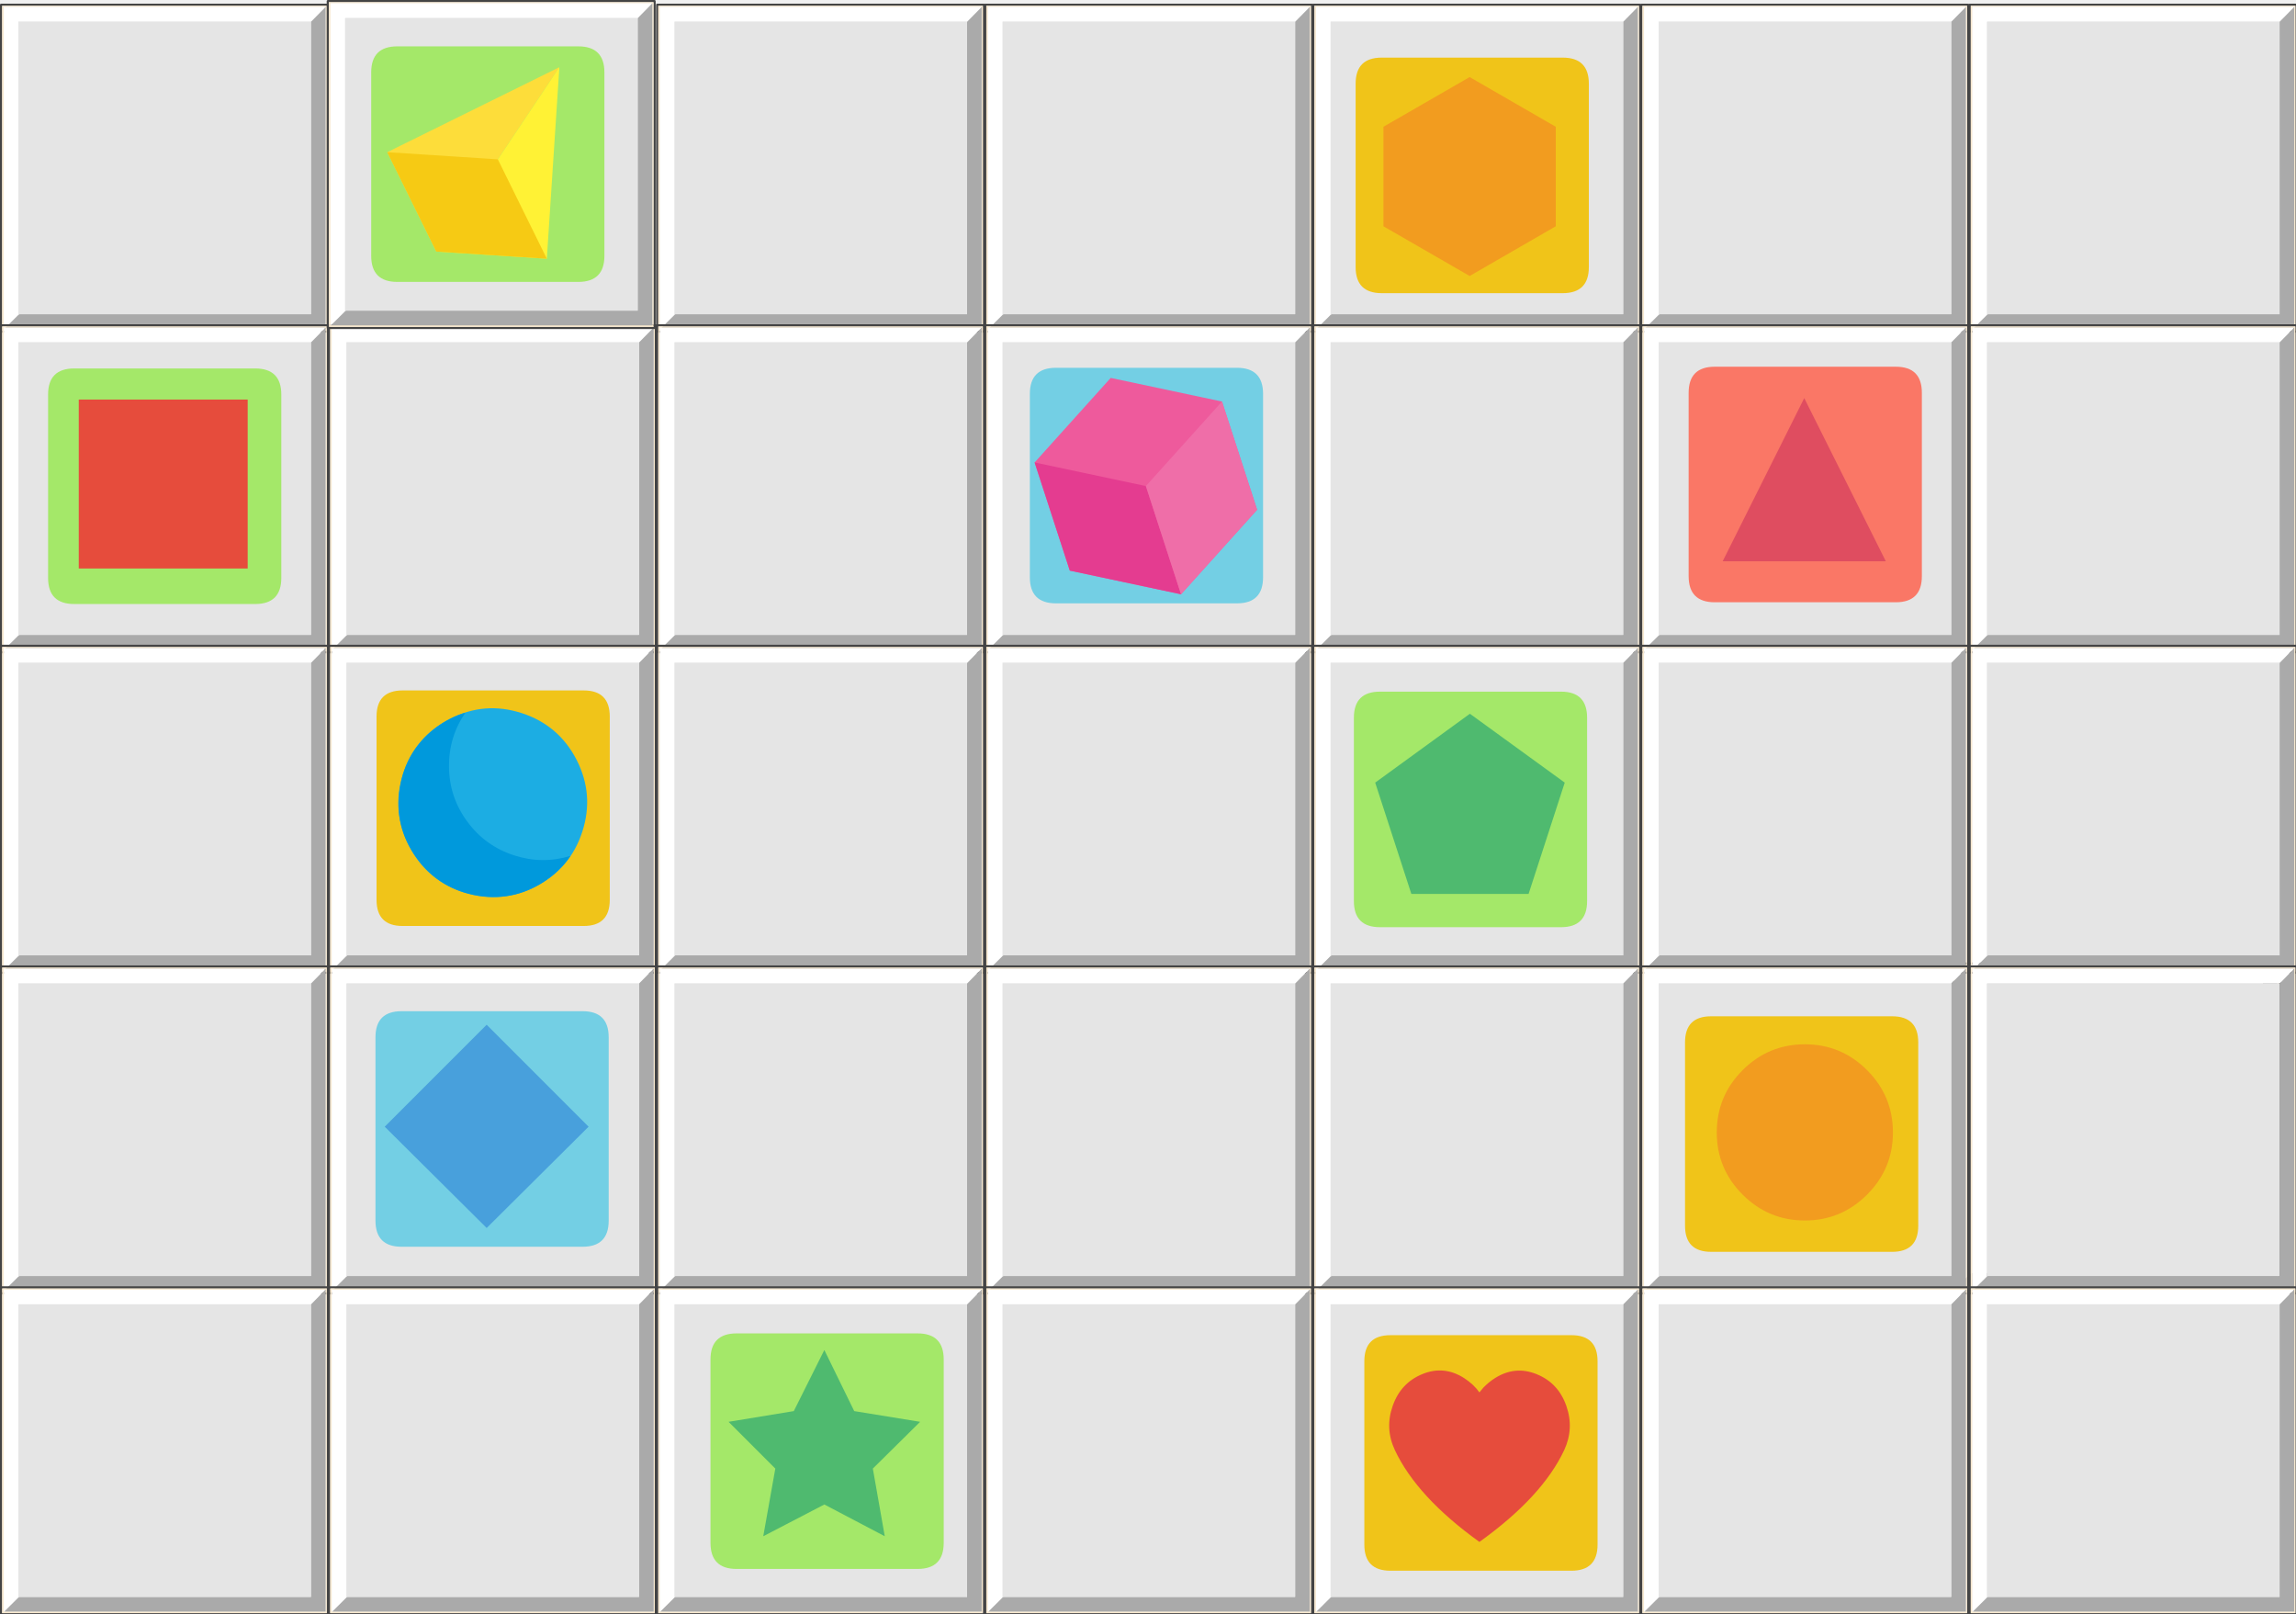
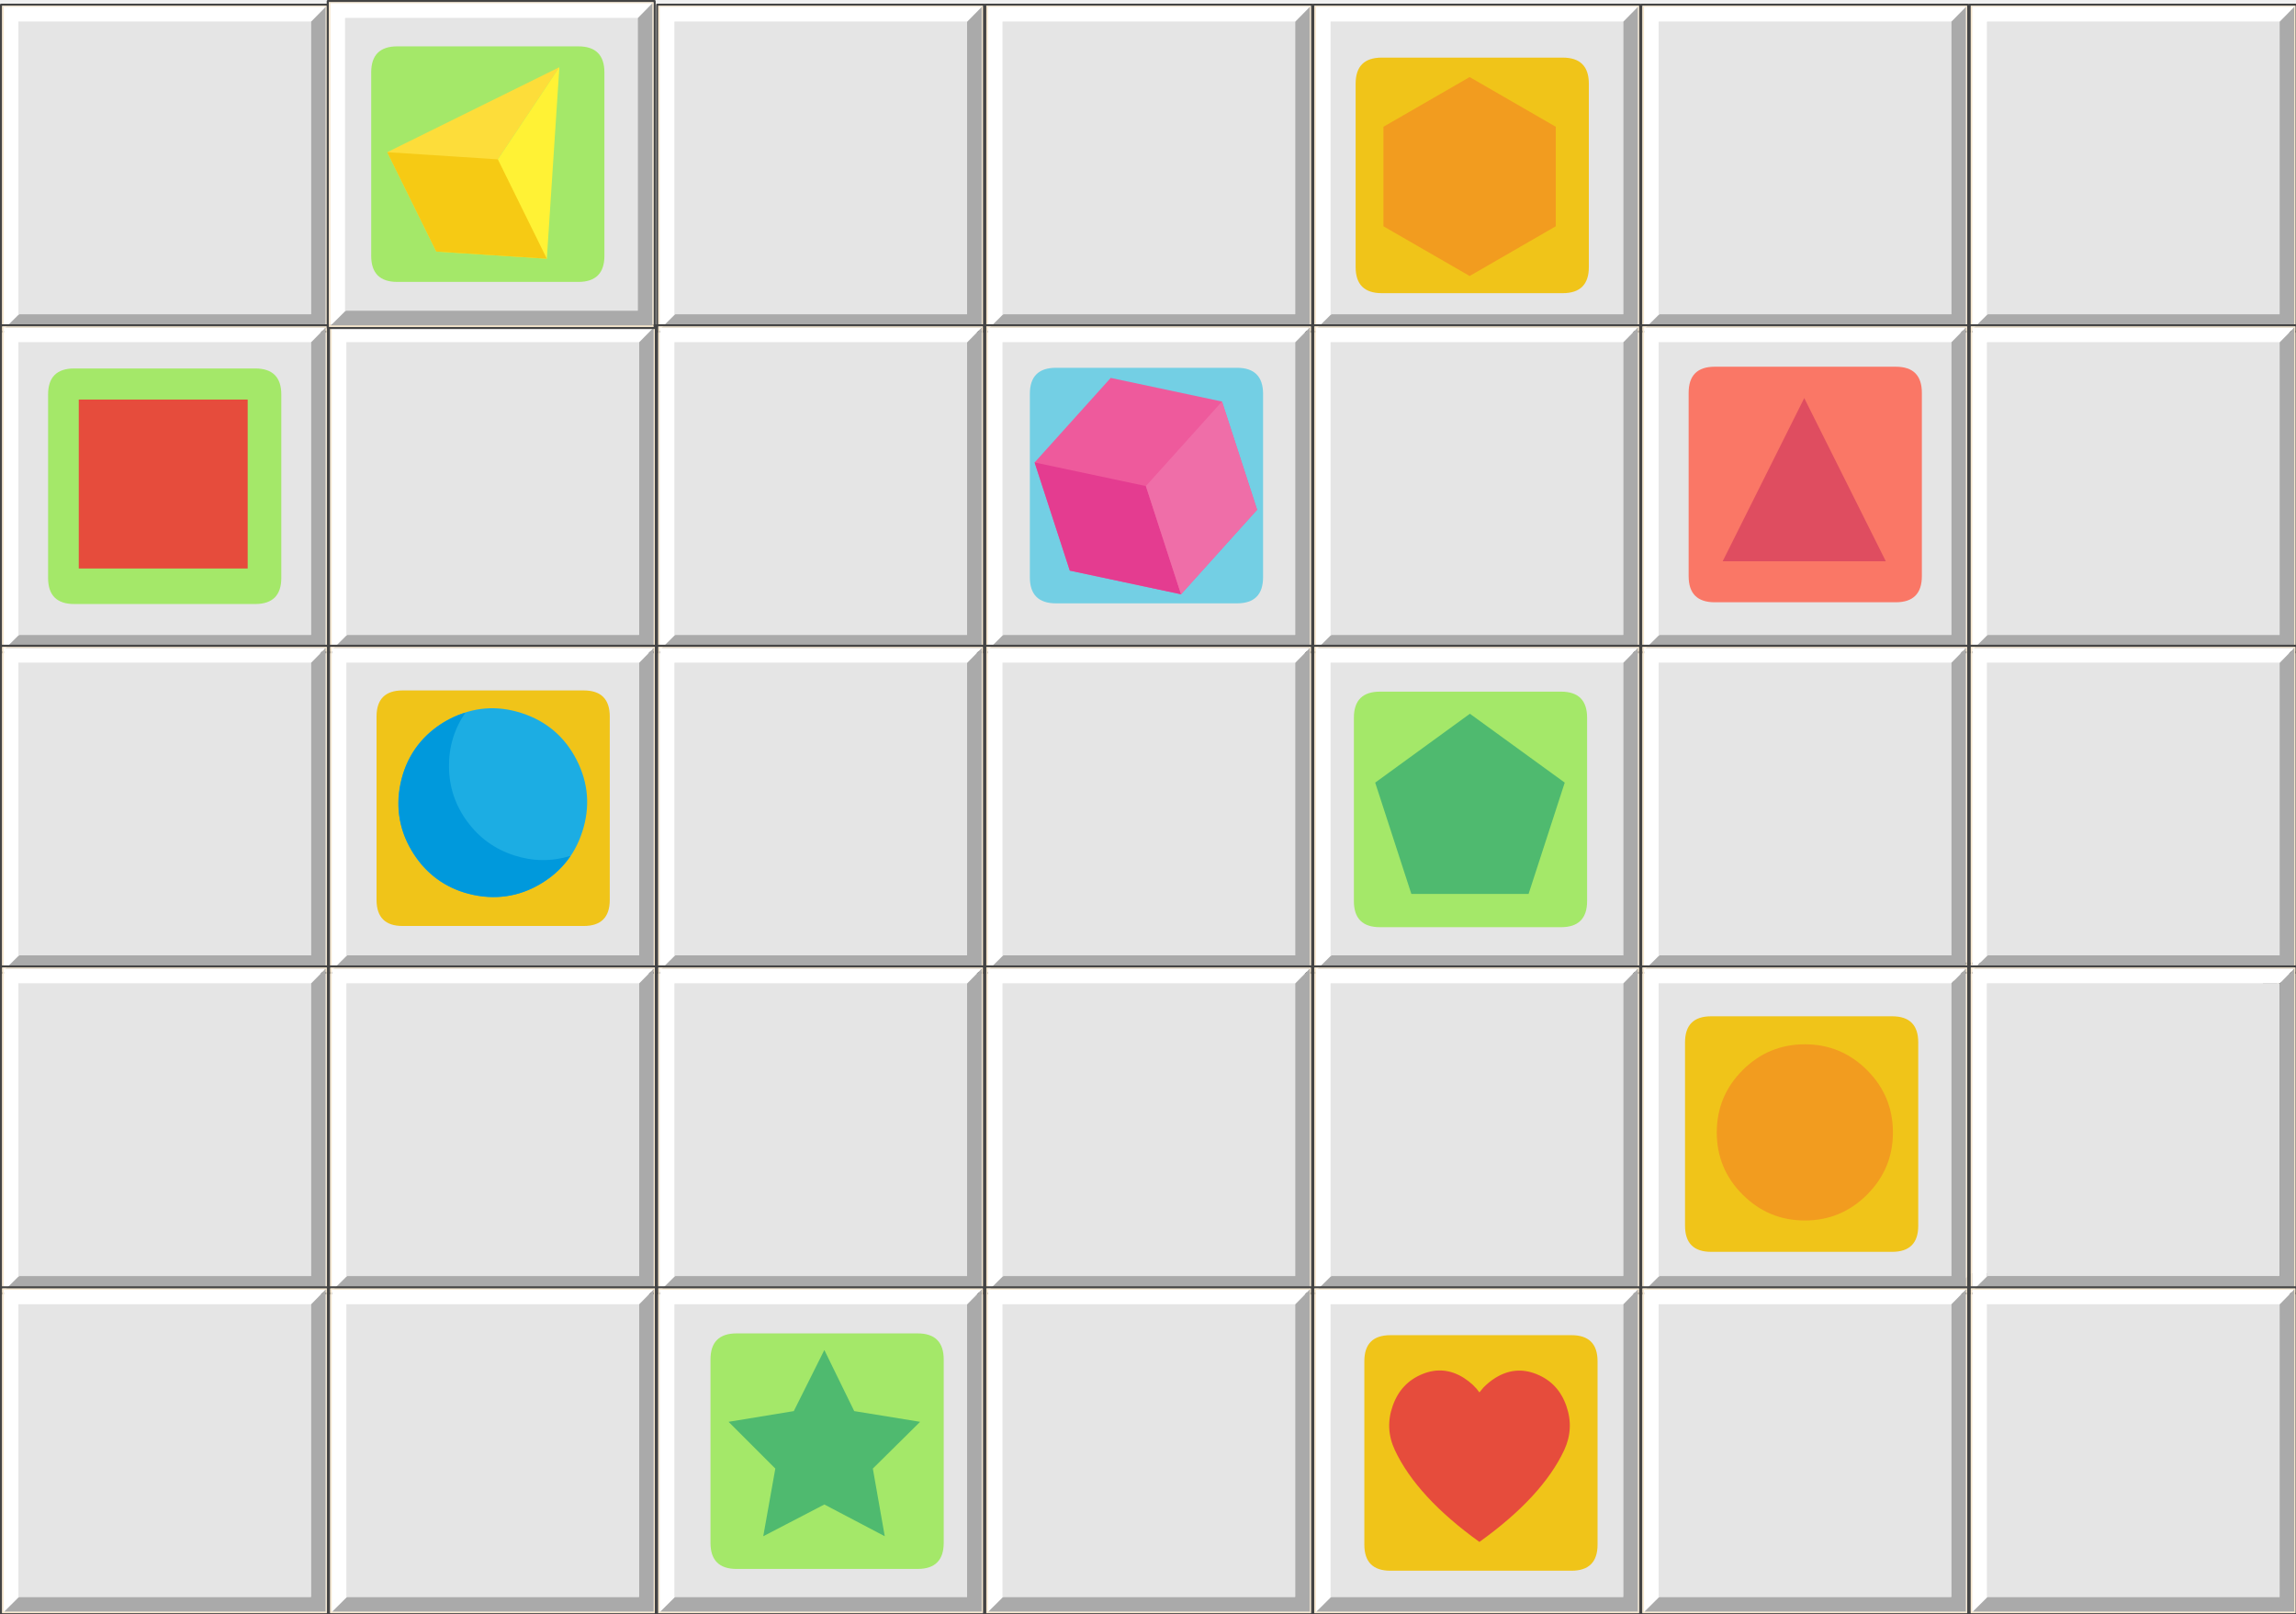
<svg xmlns="http://www.w3.org/2000/svg" xmlns:xlink="http://www.w3.org/1999/xlink" version="1.1" preserveAspectRatio="none" x="0px" y="0px" width="857px" height="602px" viewBox="0 0 857 602" id="svg543">
  <defs id="defs94">
    <g id="Symbol_4_0_Layer0_0_FILL">
      <path fill="#444444" stroke="none" d=" M 151.25 -75.8 Q 151.105 -75.948 150.9 -75.95 L 0 -75.95 Q -0.205 -75.948 -0.35 -75.8 -0.498 -75.655 -0.5 -75.45 L -0.5 75.45 Q -0.498 75.655 -0.35 75.8 -0.205 75.948 0 75.95 L 150.9 75.95 Q 151.105 75.948 151.25 75.8 151.398 75.655 151.4 75.45 L 151.4 -75.45 Q 151.398 -75.655 151.25 -75.8 M 0.5 -74.95 L 150.4 -74.95 150.4 74.95 0.5 74.95 0.5 -74.95 Z" id="path2" />
      <path fill="#F8E8CE" stroke="none" d=" M 150.4 -74.95 L 0.5 -74.95 0.5 74.95 150.4 74.95 150.4 -74.95 M 149.65 -74.4 L 149.65 -74.2 149.85 -74.4 149.85 74.2 1.5 74.2 1.25 74.2 1.25 -74.4 149.65 -74.4 Z" id="path4" />
      <path fill="#FFFFFF" stroke="none" d=" M 143.2 -67.65 L 149.65 -74.2 149.65 -74.4 1.25 -74.4 1.25 74.2 1.5 74.2 8 67.75 8 -67.65 143.2 -67.65 Z" id="path6" />
      <path fill="#AAAAAA" stroke="none" d=" M 143.2 -67.65 L 143.1 -67.55 143.1 67.45 8.35 67.45 8 67.75 1.5 74.2 149.85 74.2 149.85 -74.4 149.65 -74.2 143.2 -67.65 Z" id="path8" />
      <path fill="#E5E5E5" stroke="none" d=" M 143.1 -67.55 L 143.2 -67.65 8 -67.65 8 67.75 8.35 67.45 143.1 67.45 143.1 -67.55 Z" id="path10" />
    </g>
    <g id="Symbol_11_0_Layer0_36_FILL">
      <path fill="#F0C419" stroke="none" d=" M 514.2 37.3 Q 514.2 27.55 504.45 27.55 L 436.9 27.55 Q 427.15 27.55 427.15 37.3 L 427.15 105.7 Q 427.15 115.45 436.9 115.45 L 504.45 115.45 Q 514.2 115.45 514.2 105.7 L 514.2 37.3 Z" id="path13" />
    </g>
    <g id="Symbol_6_0_Layer0_0_FILL">
      <path fill="#F29C1F" stroke="none" d=" M 32.9 -32.9 Q 19.3 -32.9 9.65 -23.25 0 -13.6 0 0 0 13.55 9.65 23.2 19.3 32.85 32.9 32.85 46.45 32.85 56.1 23.2 65.75 13.55 65.75 0 65.75 -13.6 56.1 -23.25 46.45 -32.9 32.9 -32.9 Z" id="path16" />
    </g>
    <g id="Symbol_11_0_Layer0_38_FILL">
      <path fill="#FA7766" stroke="none" d=" M 514.2 37.3 Q 514.2 27.55 504.45 27.55 L 436.9 27.55 Q 427.15 27.55 427.15 37.3 L 427.15 105.7 Q 427.15 115.45 436.9 115.45 L 504.45 115.45 Q 514.2 115.45 514.2 105.7 L 514.2 37.3 Z" id="path19" />
    </g>
    <g id="Symbol_11_0_Layer0_39_FILL">
      <path fill="#73CFE4" stroke="none" d=" M 514.2 37.3 Q 514.2 27.55 504.45 27.55 L 436.9 27.55 Q 427.15 27.55 427.15 37.3 L 427.15 105.7 Q 427.15 115.45 436.9 115.45 L 504.45 115.45 Q 514.2 115.45 514.2 105.7 L 514.2 37.3 Z" id="path22" />
    </g>
    <g id="Symbol_11_0_Layer0_40_FILL">
      <path fill="#A4E869" stroke="none" d=" M 514.2 37.3 Q 514.2 27.55 504.45 27.55 L 436.9 27.55 Q 427.15 27.55 427.15 37.3 L 427.15 105.7 Q 427.15 115.45 436.9 115.45 L 504.45 115.45 Q 514.2 115.45 514.2 105.7 L 514.2 37.3 Z" id="path25" />
    </g>
    <g id="Symbol_11_0_Layer0_41_FILL">
      <path fill="#F0C419" stroke="none" d=" M 514.2 37.3 Q 514.2 27.55 504.45 27.55 L 436.9 27.55 Q 427.15 27.55 427.15 37.3 L 427.15 105.7 Q 427.15 115.45 436.9 115.45 L 504.45 115.45 Q 514.2 115.45 514.2 105.7 L 514.2 37.3 Z" id="path28" />
    </g>
    <g id="Symbol_7_0_Layer0_0_FILL">
      <path fill="#DF4D60" stroke="none" d=" M 6.25 30.45 L 67.15 30.45 36.7 -30.45 6.25 30.45 Z" id="path31" />
    </g>
    <g id="Symbol_8_0_Layer0_0_FILL">
      <path fill="#4FBA6F" stroke="none" d=" M 32.6 -11.95 L 8.25 -7.95 25.7 9.5 21.2 34.75 44 22.9 66.55 34.75 62.1 9.5 79.75 -7.95 55.15 -11.95 44 -34.75 32.6 -11.95 Z" id="path34" />
    </g>
    <g id="Symbol_9_0_Layer0_0_FILL">
      <path fill="#48A0DC" stroke="none" d=" M 0 0.1 L 38.05 37.9 76.1 0.1 38.05 -37.95 0 0.1 Z" id="path37" />
    </g>
    <g id="Symbol_11_0_Layer0_45_FILL">
      <path fill="#A4E869" stroke="none" d=" M 514.2 37.3 Q 514.2 27.55 504.45 27.55 L 436.9 27.55 Q 427.15 27.55 427.15 37.3 L 427.15 105.7 Q 427.15 115.45 436.9 115.45 L 504.45 115.45 Q 514.2 115.45 514.2 105.7 L 514.2 37.3 Z" id="path40" />
    </g>
    <g id="Symbol_11_0_Layer0_46_FILL">
      <path fill="#F0C419" stroke="none" d=" M 514.2 37.3 Q 514.2 27.55 504.45 27.55 L 436.9 27.55 Q 427.15 27.55 427.15 37.3 L 427.15 105.7 Q 427.15 115.45 436.9 115.45 L 504.45 115.45 Q 514.2 115.45 514.2 105.7 L 514.2 37.3 Z" id="path43" />
    </g>
    <g id="Symbol_11_0_Layer0_47_FILL">
      <path fill="#F29C1F" stroke="none" d=" M 805.4 -259.05 L 760.9 -233.4 760.9 -182.05 805.4 -156.4 849.85 -182.05 849.85 -233.4 805.4 -259.05 Z" id="path46" />
    </g>
    <g id="Symbol_11_0_Layer0_48_FILL">
      <path fill="#A4E869" stroke="none" d=" M 514.2 37.3 Q 514.2 27.55 504.45 27.55 L 436.9 27.55 Q 427.15 27.55 427.15 37.3 L 427.15 105.7 Q 427.15 115.45 436.9 115.45 L 504.45 115.45 Q 514.2 115.45 514.2 105.7 L 514.2 37.3 Z" id="path49" />
    </g>
    <g id="Symbol_11_0_Layer0_49_FILL">
      <path fill="#E64C3C" stroke="none" d=" M 740.55 -198.85 L 677.5 -198.85 677.5 -135.8 740.55 -135.8 740.55 -198.85 Z" id="path52" />
    </g>
    <g id="Symbol_11_0_Layer0_50_FILL">
      <path fill="#A4E869" stroke="none" d=" M 514.2 37.3 Q 514.2 27.55 504.45 27.55 L 436.9 27.55 Q 427.15 27.55 427.15 37.3 L 427.15 105.7 Q 427.15 115.45 436.9 115.45 L 504.45 115.45 Q 514.2 115.45 514.2 105.7 L 514.2 37.3 Z" id="path55" />
    </g>
    <g id="Symbol_11_0_Layer0_51_FILL">
      <path fill="#73CFE4" stroke="none" d=" M 514.2 37.3 Q 514.2 27.55 504.45 27.55 L 436.9 27.55 Q 427.15 27.55 427.15 37.3 L 427.15 105.7 Q 427.15 115.45 436.9 115.45 L 504.45 115.45 Q 514.2 115.45 514.2 105.7 L 514.2 37.3 Z" id="path58" />
    </g>
    <g id="Symbol_11_0_Layer0_52_FILL">
      <path fill="#F0C419" stroke="none" d=" M 514.2 37.3 Q 514.2 27.55 504.45 27.55 L 436.9 27.55 Q 427.15 27.55 427.15 37.3 L 427.15 105.7 Q 427.15 115.45 436.9 115.45 L 504.45 115.45 Q 514.2 115.45 514.2 105.7 L 514.2 37.3 Z" id="path61" />
    </g>
    <g id="Symbol_10_0_Layer0_0_FILL">
      <path fill="#E64C3C" stroke="none" d=" M 12.4 -30.65 Q 4.3 -27.35 1.3 -18.8 -1.7 -10.35 2.1 -2.25 10.35 15.25 33.65 32 57.1 15.2 65.3 -2.25 69.05 -10.35 66.1 -18.75 63.1 -27.35 55 -30.6 47 -33.85 39.5 -29.15 37.2 -27.7 35.15 -25.6 L 33.65 -23.8 Q 31.55 -26.8 27.85 -29.2 20.4 -33.9 12.4 -30.65 Z" id="path64" />
    </g>
    <g id="Symbol_11_0_Layer0_54_FILL">
      <path fill="#4FBA6F" stroke="none" d=" M 1020.8 -103.15 L 1034.3 -144.7 998.9 -170.4 963.55 -144.7 977.05 -103.15 1020.8 -103.15 Z" id="path67" />
    </g>
    <g id="Symbol_11_0_Layer0_55_FILL">
      <path fill="#FDDD3A" stroke="none" d=" M 238.9 69.75 L 177.7 175.75 238.9 211.1 238.9 69.75 Z" id="path70" />
    </g>
    <g id="Symbol_11_0_Layer0_56_FILL">
      <path fill="#FFF235" stroke="none" d=" M 300.05 175.75 L 238.9 69.75 238.9 211.1 300.05 175.75 Z" id="path73" />
    </g>
    <g id="Symbol_11_0_Layer0_57_FILL">
      <path fill="#F6CA14" stroke="none" d=" M 238.9 140.4 L 177.7 175.75 238.9 211.1 300.05 175.75 238.9 140.4 Z" id="path76" />
    </g>
    <g id="Symbol_11_0_Layer0_58_FILL">
      <path fill="#EE5A9C" stroke="none" d=" M 145.3 227.05 L 86.45 261.05 86.45 329 145.3 362.95 204.15 329 204.15 261.05 145.3 227.05 Z" id="path79" />
    </g>
    <g id="Symbol_11_0_Layer0_59_FILL">
      <path fill="#E43C90" stroke="none" d=" M 86.45 329 L 145.3 362.95 204.15 329 145.3 295 86.45 329 Z" id="path82" />
    </g>
    <g id="Symbol_11_0_Layer0_60_FILL">
      <path fill="#EF6EA8" stroke="none" d=" M 145.3 227.05 L 145.3 295 204.15 329 204.15 261.05 145.3 227.05 Z" id="path85" />
    </g>
    <g id="Symbol_11_0_Layer0_61_FILL">
      <path fill="#1CADE3" stroke="none" d=" M 384.3 265 Q 370.25 245.4 346.45 241.5 322.65 237.65 303.05 251.7 283.5 265.75 279.6 289.55 275.7 313.35 289.75 332.95 303.85 352.5 327.65 356.4 351.45 360.3 371 346.25 390.6 332.15 394.45 308.35 398.35 284.55 384.3 265 Z" id="path88" />
    </g>
    <g id="Symbol_11_0_Layer0_62_FILL">
      <path fill="#0099DC" stroke="none" d=" M 378.2 340.1 Q 395.25 323.05 395.25 298.95 395.25 289 392 279.65 385.95 296.9 371.05 307.6 355.85 318.55 337.05 318.55 318.25 318.55 303.1 307.6 288.2 296.9 282.15 279.65 278.85 288.95 278.85 298.95 278.85 323.05 295.9 340.1 312.95 357.15 337.05 357.15 361.15 357.15 378.2 340.1 Z" id="path91" />
    </g>
  </defs>
  <g id="g100" transform="matrix(0.8082886,0,0,0.8082886,0.4,62.75)">
    <g id="g98">
      <use height="100%" width="100%" y="0" x="0" id="use96" xlink:href="#Symbol_4_0_Layer0_0_FILL" />
    </g>
  </g>
  <g id="g106" transform="matrix(0.8082886,0,0,0.8082886,728.95,420.55)">
    <g id="g104">
      <use height="100%" width="100%" y="0" x="0" id="use102" xlink:href="#Symbol_4_0_Layer0_0_FILL" />
    </g>
  </g>
  <g id="g112" transform="matrix(0.8082886,0,0,0.8082886,245.3,62.75)">
    <g id="g110">
      <use height="100%" width="100%" y="0" x="0" id="use108" xlink:href="#Symbol_4_0_Layer0_0_FILL" />
    </g>
  </g>
  <g id="g118" transform="matrix(0.8082886,0,0,0.8082886,367.75,62.75)">
    <g id="g116">
      <use height="100%" width="100%" y="0" x="0" id="use114" xlink:href="#Symbol_4_0_Layer0_0_FILL" />
    </g>
  </g>
  <g id="g124" transform="matrix(0.8082886,0,0,0.8082886,490.2,62.75)">
    <g id="g122">
      <use height="100%" width="100%" y="0" x="0" id="use120" xlink:href="#Symbol_4_0_Layer0_0_FILL" />
    </g>
  </g>
  <g id="g130" transform="matrix(0.8082886,0,0,0.8082886,612.65,62.75)">
    <g id="g128">
      <use height="100%" width="100%" y="0" x="0" id="use126" xlink:href="#Symbol_4_0_Layer0_0_FILL" />
    </g>
  </g>
  <g id="g136" transform="matrix(0.8082886,0,0,0.8082886,735.2,62.75)">
    <g id="g134">
      <use height="100%" width="100%" y="0" x="0" id="use132" xlink:href="#Symbol_4_0_Layer0_0_FILL" />
    </g>
  </g>
  <g id="g142" transform="matrix(0.8082886,0,0,0.8082886,0.4,182.4)">
    <g id="g140">
      <use height="100%" width="100%" y="0" x="0" id="use138" xlink:href="#Symbol_4_0_Layer0_0_FILL" />
    </g>
  </g>
  <g id="g148" transform="matrix(0.8082886,0,0,0.8082886,122.85,182.4)">
    <g id="g146">
      <use height="100%" width="100%" y="0" x="0" id="use144" xlink:href="#Symbol_4_0_Layer0_0_FILL" />
    </g>
  </g>
  <g id="g154" transform="matrix(0.8082886,0,0,0.8082886,245.3,182.4)">
    <g id="g152">
      <use height="100%" width="100%" y="0" x="0" id="use150" xlink:href="#Symbol_4_0_Layer0_0_FILL" />
    </g>
  </g>
  <g id="g160" transform="matrix(0.8082886,0,0,0.8082886,367.75,182.4)">
    <g id="g158">
      <use height="100%" width="100%" y="0" x="0" id="use156" xlink:href="#Symbol_4_0_Layer0_0_FILL" />
    </g>
  </g>
  <g id="g166" transform="matrix(0.8082886,0,0,0.8082886,490.2,182.4)">
    <g id="g164">
      <use height="100%" width="100%" y="0" x="0" id="use162" xlink:href="#Symbol_4_0_Layer0_0_FILL" />
    </g>
  </g>
  <g id="g172" transform="matrix(0.8082886,0,0,0.8082886,612.65,182.4)">
    <g id="g170">
      <use height="100%" width="100%" y="0" x="0" id="use168" xlink:href="#Symbol_4_0_Layer0_0_FILL" />
    </g>
  </g>
  <g id="g178" transform="matrix(0.8082886,0,0,0.8082886,735.2,182.4)">
    <g id="g176">
      <use height="100%" width="100%" y="0" x="0" id="use174" xlink:href="#Symbol_4_0_Layer0_0_FILL" />
    </g>
  </g>
  <g id="g184" transform="matrix(0.8082886,0,0,0.8082886,0.4,302)">
    <g id="g182">
      <use height="100%" width="100%" y="0" x="0" id="use180" xlink:href="#Symbol_4_0_Layer0_0_FILL" />
    </g>
  </g>
  <g id="g190" transform="matrix(0.8082886,0,0,0.8082886,122.85,302)">
    <g id="g188">
      <use height="100%" width="100%" y="0" x="0" id="use186" xlink:href="#Symbol_4_0_Layer0_0_FILL" />
    </g>
  </g>
  <g id="g196" transform="matrix(0.8082886,0,0,0.8082886,245.3,302)">
    <g id="g194">
      <use height="100%" width="100%" y="0" x="0" id="use192" xlink:href="#Symbol_4_0_Layer0_0_FILL" />
    </g>
  </g>
  <g id="g202" transform="matrix(0.8082886,0,0,0.8082886,367.75,302)">
    <g id="g200">
      <use height="100%" width="100%" y="0" x="0" id="use198" xlink:href="#Symbol_4_0_Layer0_0_FILL" />
    </g>
  </g>
  <g id="g208" transform="matrix(0.8082886,0,0,0.8082886,490.2,302)">
    <g id="g206">
      <use height="100%" width="100%" y="0" x="0" id="use204" xlink:href="#Symbol_4_0_Layer0_0_FILL" />
    </g>
  </g>
  <g id="g214" transform="matrix(0.8082886,0,0,0.8082886,612.65,302)">
    <g id="g212">
      <use height="100%" width="100%" y="0" x="0" id="use210" xlink:href="#Symbol_4_0_Layer0_0_FILL" />
    </g>
  </g>
  <g id="g220" transform="matrix(0.8082886,0,0,0.8082886,735.2,302)">
    <g id="g218">
      <use height="100%" width="100%" y="0" x="0" id="use216" xlink:href="#Symbol_4_0_Layer0_0_FILL" />
    </g>
  </g>
  <g id="g226" transform="matrix(0.8082886,0,0,0.8082886,0.4,421.65)">
    <g id="g224">
      <use height="100%" width="100%" y="0" x="0" id="use222" xlink:href="#Symbol_4_0_Layer0_0_FILL" />
    </g>
  </g>
  <g id="g232" transform="matrix(0.8082886,0,0,0.8082886,122.85,421.65)">
    <g id="g230">
      <use height="100%" width="100%" y="0" x="0" id="use228" xlink:href="#Symbol_4_0_Layer0_0_FILL" />
    </g>
  </g>
  <g id="g238" transform="matrix(0.8082886,0,0,0.8082886,245.3,421.65)">
    <g id="g236">
      <use height="100%" width="100%" y="0" x="0" id="use234" xlink:href="#Symbol_4_0_Layer0_0_FILL" />
    </g>
  </g>
  <g id="g244" transform="matrix(0.8082886,0,0,0.8082886,367.75,421.65)">
    <g id="g242">
      <use height="100%" width="100%" y="0" x="0" id="use240" xlink:href="#Symbol_4_0_Layer0_0_FILL" />
    </g>
  </g>
  <g id="g250" transform="matrix(0.8082886,0,0,0.8082886,490.2,421.65)">
    <g id="g248">
      <use height="100%" width="100%" y="0" x="0" id="use246" xlink:href="#Symbol_4_0_Layer0_0_FILL" />
    </g>
  </g>
  <g id="g256" transform="matrix(0.8082886,0,0,0.8082886,612.65,421.65)">
    <g id="g254">
      <use height="100%" width="100%" y="0" x="0" id="use252" xlink:href="#Symbol_4_0_Layer0_0_FILL" />
    </g>
  </g>
  <g id="g262" transform="matrix(0.8082886,0,0,0.8082886,735.2,421.65)">
    <g id="g260">
      <use height="100%" width="100%" y="0" x="0" id="use258" xlink:href="#Symbol_4_0_Layer0_0_FILL" />
    </g>
  </g>
  <g id="g268" transform="matrix(0.8082886,0,0,0.8082886,0.4,541.4)">
    <g id="g266">
      <use height="100%" width="100%" y="0" x="0" id="use264" xlink:href="#Symbol_4_0_Layer0_0_FILL" />
    </g>
  </g>
  <g id="g274" transform="matrix(0.8082886,0,0,0.8082886,122.85,541.4)">
    <g id="g272">
      <use height="100%" width="100%" y="0" x="0" id="use270" xlink:href="#Symbol_4_0_Layer0_0_FILL" />
    </g>
  </g>
  <g id="g280" transform="matrix(0.8082886,0,0,0.8082886,245.3,541.4)">
    <g id="g278">
      <use height="100%" width="100%" y="0" x="0" id="use276" xlink:href="#Symbol_4_0_Layer0_0_FILL" />
    </g>
  </g>
  <g id="g286" transform="matrix(0.8082886,0,0,0.8082886,367.75,541.4)">
    <g id="g284">
      <use height="100%" width="100%" y="0" x="0" id="use282" xlink:href="#Symbol_4_0_Layer0_0_FILL" />
    </g>
  </g>
  <g id="g292" transform="matrix(0.8082886,0,0,0.8082886,490.2,541.4)">
    <g id="g290">
      <use height="100%" width="100%" y="0" x="0" id="use288" xlink:href="#Symbol_4_0_Layer0_0_FILL" />
    </g>
  </g>
  <g id="g298" transform="matrix(0.8082886,0,0,0.8082886,612.65,541.4)">
    <g id="g296">
      <use height="100%" width="100%" y="0" x="0" id="use294" xlink:href="#Symbol_4_0_Layer0_0_FILL" />
    </g>
  </g>
  <g id="g304" transform="matrix(0.8082886,0,0,0.8082886,735.2,541.4)">
    <g id="g302">
      <use height="100%" width="100%" y="0" x="0" id="use300" xlink:href="#Symbol_4_0_Layer0_0_FILL" />
    </g>
  </g>
  <g id="g310" transform="matrix(0.8082886,0,0,0.8082886,122.35,61.4)">
    <g id="g308">
      <use height="100%" width="100%" y="0" x="0" id="use306" xlink:href="#Symbol_4_0_Layer0_0_FILL" />
    </g>
  </g>
  <g id="g314" transform="translate(201.8,351.7)">
    <use height="100%" width="100%" y="0" x="0" id="use312" xlink:href="#Symbol_11_0_Layer0_36_FILL" />
  </g>
  <g id="g320" transform="translate(640.8,422.6)">
    <g id="g318">
      <use height="100%" width="100%" y="0" x="0" id="use316" xlink:href="#Symbol_6_0_Layer0_0_FILL" />
    </g>
  </g>
  <g id="g324" transform="translate(203.15,109.3)">
    <use height="100%" width="100%" y="0" x="0" id="use322" xlink:href="#Symbol_11_0_Layer0_38_FILL" />
  </g>
-   <g id="g328" transform="translate(-287,349.8)">
-     <use height="100%" width="100%" y="0" x="0" id="use326" xlink:href="#Symbol_11_0_Layer0_39_FILL" />
-   </g>
  <g id="g332" transform="translate(-161.9548,470.0362)">
    <use height="100%" width="100%" y="0" x="0" id="use330" xlink:href="#Symbol_11_0_Layer0_40_FILL" />
  </g>
  <g id="g336" transform="translate(82.1,470.7)">
    <use height="100%" width="100%" y="0" x="0" id="use334" xlink:href="#Symbol_11_0_Layer0_41_FILL" />
  </g>
  <g id="g342" transform="translate(636.75,179)">
    <g id="g340">
      <use height="100%" width="100%" y="0" x="0" id="use338" xlink:href="#Symbol_7_0_Layer0_0_FILL" />
    </g>
  </g>
  <g id="g348" transform="translate(263.6933,538.5325)">
    <g id="g346">
      <use height="100%" width="100%" y="0" x="0" id="use344" xlink:href="#Symbol_8_0_Layer0_0_FILL" />
    </g>
  </g>
-   <g id="g354" transform="translate(139.6,420.35)">
-     <g id="g352">
-       <use height="100%" width="100%" y="0" x="0" id="use350" xlink:href="#Symbol_9_0_Layer0_0_FILL" transform="translate(4)" />
-     </g>
-   </g>
  <g id="g358" transform="translate(78.2,230.55)">
    <use height="100%" width="100%" y="0" x="0" id="use356" xlink:href="#Symbol_11_0_Layer0_45_FILL" />
  </g>
  <g id="g362" transform="translate(78.85,-6.05)">
    <use height="100%" width="100%" y="0" x="0" id="use360" xlink:href="#Symbol_11_0_Layer0_46_FILL" />
  </g>
  <g id="g366" transform="matrix(0.7231903,0,0,0.7231903,-33.9,216.1)">
    <use height="100%" width="100%" y="0" x="0" id="use364" xlink:href="#Symbol_11_0_Layer0_47_FILL" />
  </g>
  <g id="g370" transform="translate(-409.2,109.95)">
    <use height="100%" width="100%" y="0" x="0" id="use368" xlink:href="#Symbol_11_0_Layer0_48_FILL" />
  </g>
  <g id="g374" transform="translate(-648.1,347.95)">
    <use height="100%" width="100%" y="0" x="0" id="use372" xlink:href="#Symbol_11_0_Layer0_49_FILL" />
  </g>
  <g id="g378" transform="translate(-288.6,-10.25)">
    <use height="100%" width="100%" y="0" x="0" id="use376" xlink:href="#Symbol_11_0_Layer0_50_FILL" />
  </g>
  <g id="g382" transform="translate(-42.75,109.7)">
    <use height="100%" width="100%" y="0" x="0" id="use380" xlink:href="#Symbol_11_0_Layer0_51_FILL" />
  </g>
  <g id="g386" transform="translate(-286.6,230.1)">
    <use height="100%" width="100%" y="0" x="0" id="use384" xlink:href="#Symbol_11_0_Layer0_52_FILL" />
  </g>
  <g id="g392" transform="translate(518.55,543.4)">
    <g id="g390">
      <use height="100%" width="100%" y="0" x="0" id="use388" xlink:href="#Symbol_10_0_Layer0_0_FILL" />
    </g>
  </g>
  <g id="g396" transform="translate(-450.25,436.75)">
    <use height="100%" width="100%" y="0" x="0" id="use394" xlink:href="#Symbol_11_0_Layer0_54_FILL" />
  </g>
  <g id="g400" transform="matrix(0.4868012,0.3249054,-0.3249054,0.4868012,115.15,-86.5)">
    <use height="100%" width="100%" y="0" x="0" id="use398" xlink:href="#Symbol_11_0_Layer0_55_FILL" />
  </g>
  <g id="g404" transform="matrix(0.4868012,0.3249054,-0.3249054,0.4868012,115.15,-86.5)">
    <use height="100%" width="100%" y="0" x="0" id="use402" xlink:href="#Symbol_11_0_Layer0_56_FILL" />
  </g>
  <g id="g408" transform="matrix(0.4868012,0.3249054,-0.3249054,0.4868012,115.15,-86.5)">
    <use height="100%" width="100%" y="0" x="0" id="use406" xlink:href="#Symbol_11_0_Layer0_57_FILL" />
  </g>
  <g id="g412" transform="matrix(0.4642639,0.4179535,-0.4179535,0.4642639,483.55,-16.3)">
    <use height="100%" width="100%" y="0" x="0" id="use410" xlink:href="#Symbol_11_0_Layer0_58_FILL" />
  </g>
  <g id="g416" transform="matrix(0.4642639,0.4179535,-0.4179535,0.4642639,483.55,-16.3)">
    <use height="100%" width="100%" y="0" x="0" id="use414" xlink:href="#Symbol_11_0_Layer0_59_FILL" />
  </g>
  <g id="g420" transform="matrix(0.4642639,0.4179535,-0.4179535,0.4642639,483.55,-16.3)">
    <use height="100%" width="100%" y="0" x="0" id="use418" xlink:href="#Symbol_11_0_Layer0_60_FILL" />
  </g>
  <g id="g424" transform="matrix(0.3572845,0.4866943,-0.4866943,0.3572845,209,28.7)">
    <use height="100%" width="100%" y="0" x="0" id="use422" xlink:href="#Symbol_11_0_Layer0_61_FILL" />
  </g>
  <g id="g428" transform="matrix(0.3572845,0.4866943,-0.4866943,0.3572845,209,28.7)">
    <use height="100%" width="100%" y="0" x="0" id="use426" xlink:href="#Symbol_11_0_Layer0_62_FILL" />
  </g>
</svg>
